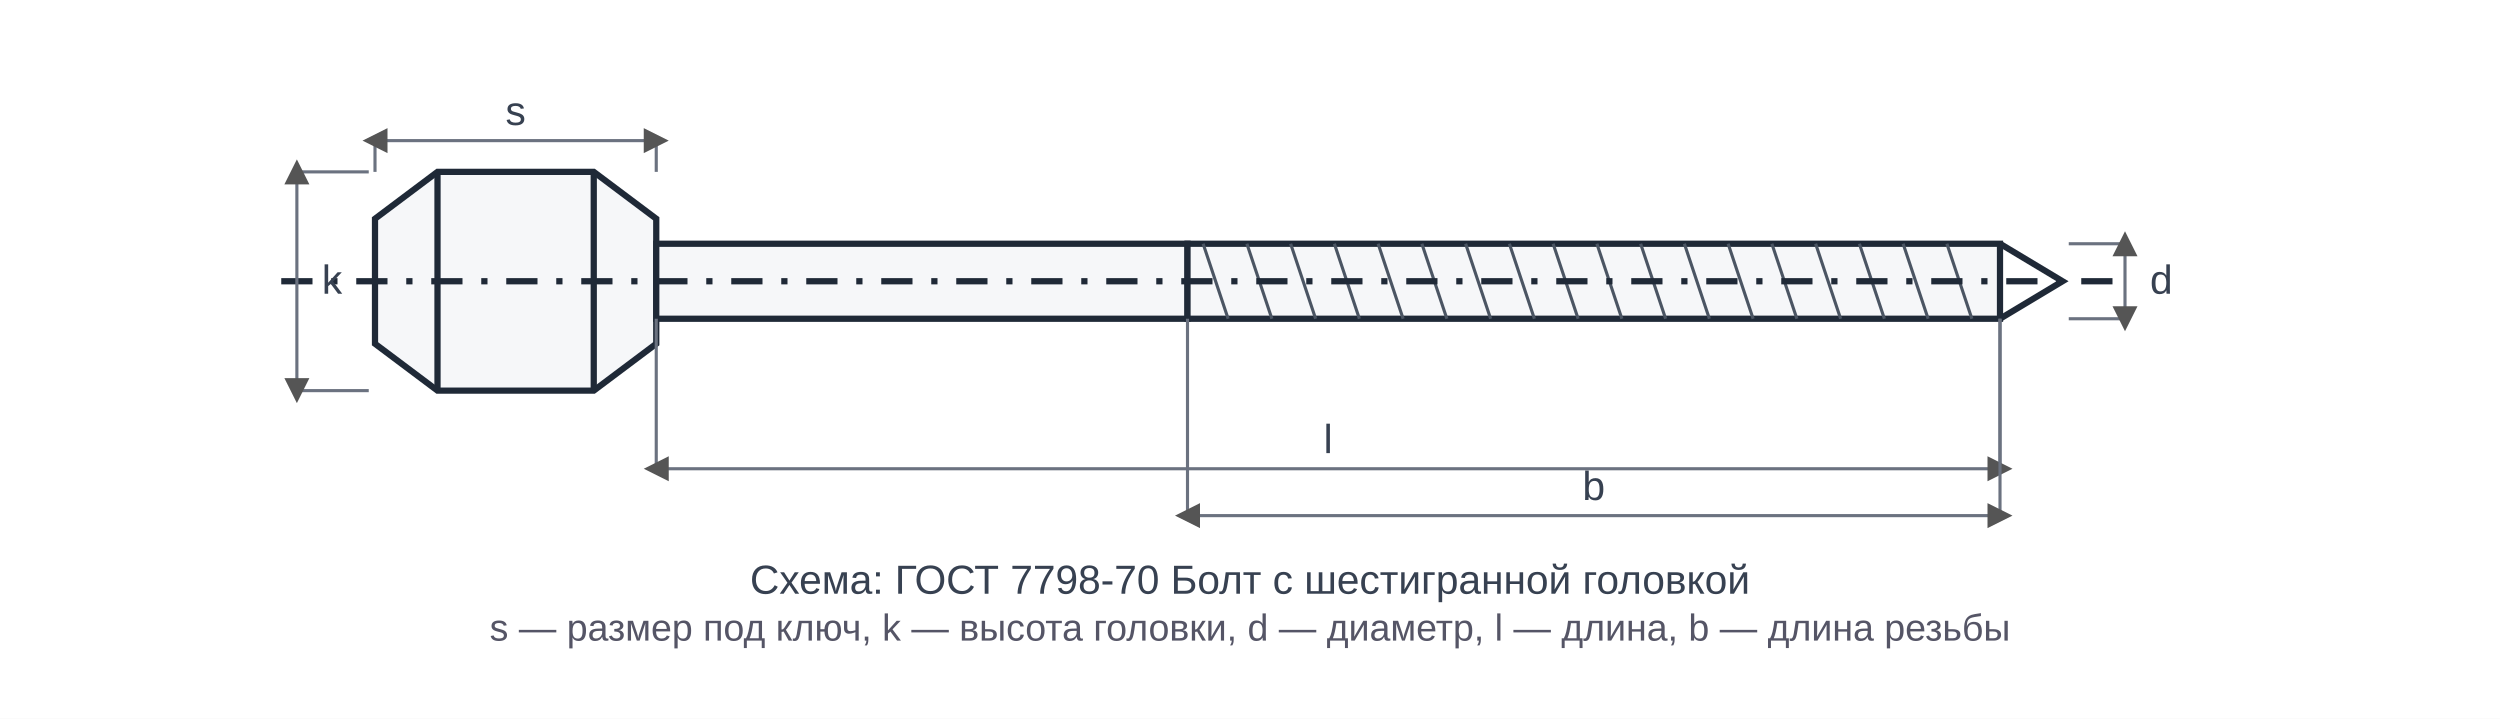
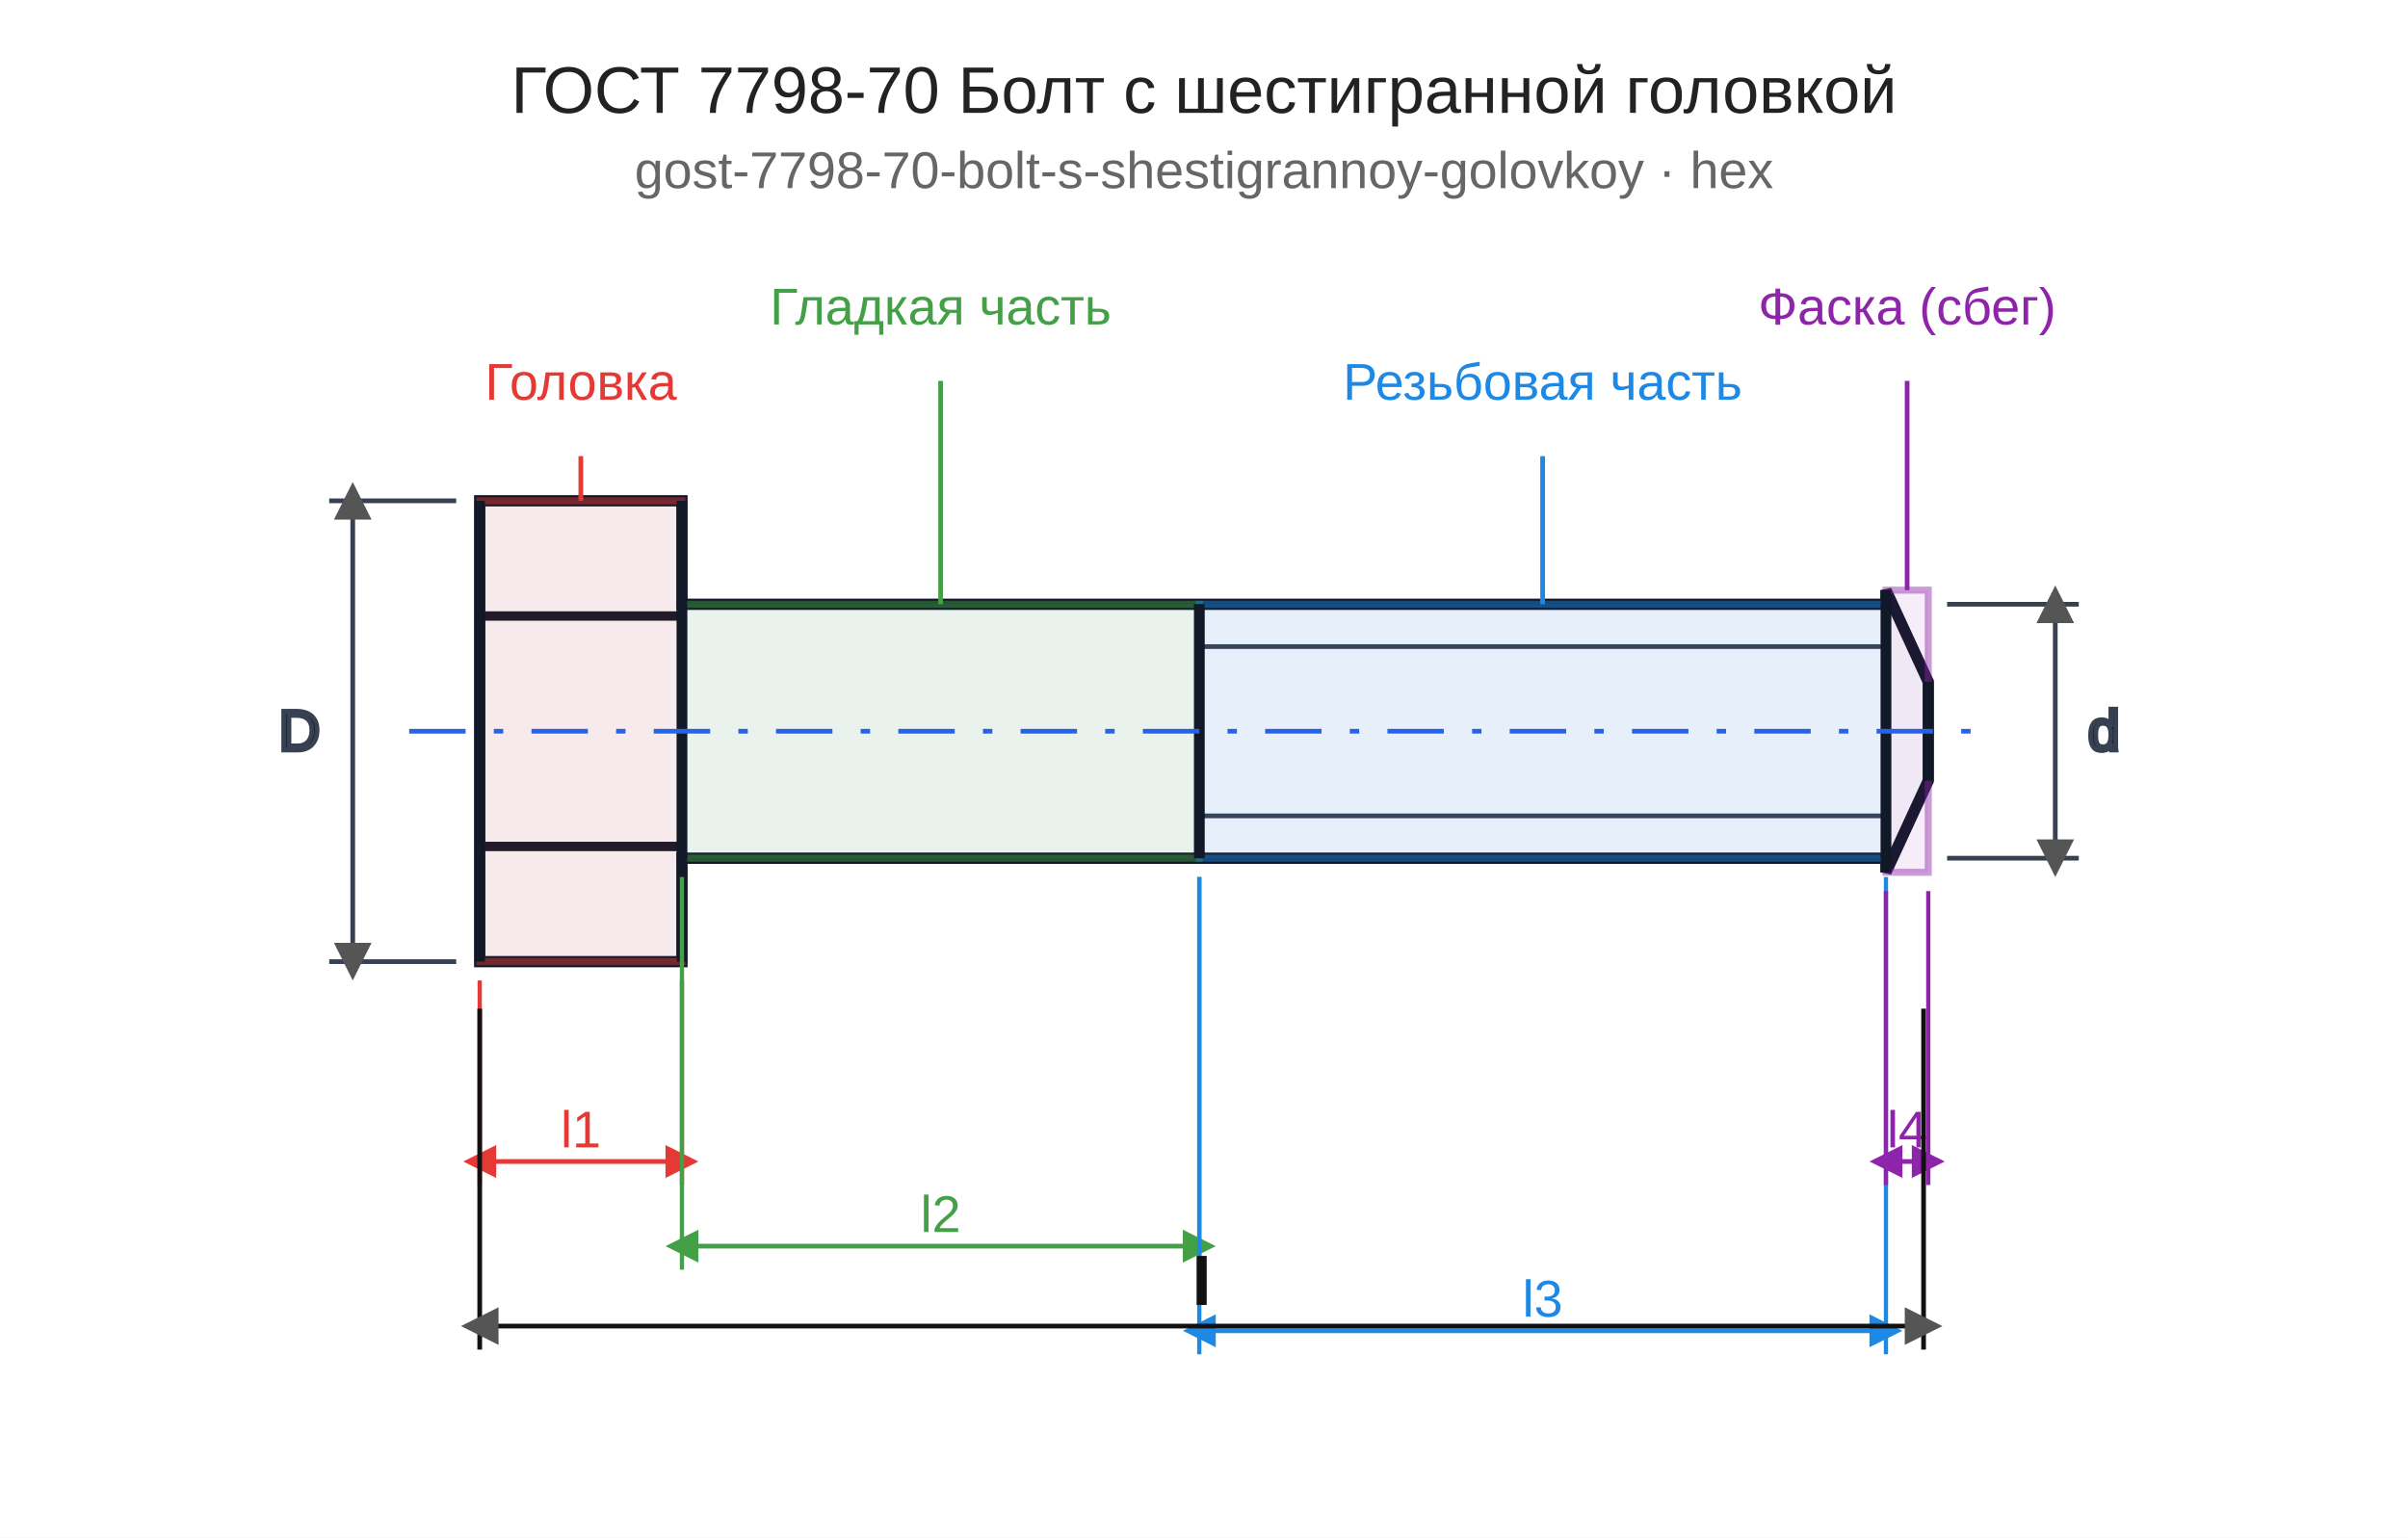
- <svg xmlns="http://www.w3.org/2000/svg" viewBox="0 0 800 230" font-family="Arial, sans-serif">
-   <rect width="800" height="230" fill="#ffffff" />
+ <svg xmlns="http://www.w3.org/2000/svg" viewBox="0 0 512 327" width="512" height="327" font-family="Arial,sans-serif">
  <defs>
-     <marker id="ah" markerWidth="8" markerHeight="8" refX="4" refY="4" orient="auto">
-       <path d="M0,0 L8,4 L0,8 Z" fill="#555" />
+     <marker id="arr" markerWidth="8" markerHeight="8" refX="4" refY="4" orient="auto-start-reverse">
+       <path d="M0,0 L8,4 L0,8 z" fill="#555" />
    </marker>
-     <marker id="ahb" markerWidth="8" markerHeight="8" refX="4" refY="4" orient="auto-start-reverse">
-       <path d="M0,0 L8,4 L0,8 Z" fill="#555" />
+     <marker id="arrc_0" markerWidth="7" markerHeight="7" refX="3.5" refY="3.5" orient="auto-start-reverse">
+       <path d="M0,0 L7,3.5 L0,7 z" fill="#e53935" />
+     </marker>
+     <marker id="arrc_1" markerWidth="7" markerHeight="7" refX="3.5" refY="3.5" orient="auto-start-reverse">
+       <path d="M0,0 L7,3.5 L0,7 z" fill="#43a047" />
+     </marker>
+     <marker id="arrc_2" markerWidth="7" markerHeight="7" refX="3.5" refY="3.5" orient="auto-start-reverse">
+       <path d="M0,0 L7,3.5 L0,7 z" fill="#1e88e5" />
+     </marker>
+     <marker id="arrc_3" markerWidth="7" markerHeight="7" refX="3.5" refY="3.5" orient="auto-start-reverse">
+       <path d="M0,0 L7,3.5 L0,7 z" fill="#8e24aa" />
    </marker>
  </defs>
-   <style>
-     .s{stroke:#1f2937;stroke-width:2;fill:none}
-     .f{fill:#f6f7f9;stroke:#1f2937;stroke-width:2}
-     .th{stroke:#4b5563;stroke-width:1}
-     .dim{stroke:#6b7280;stroke-width:1;fill:#374151;font-size:13px}
-   </style>
-   <g class="f">
-     <polygon points="120,70 140,55 190,55 210,70 210,110 190,125 140,125 120,110" />
+   <rect width="512" height="327" fill="#fff" />
+   <text x="256.0" y="24" text-anchor="middle" font-size="14" fill="#222">ГОСТ 7798-70 Болт с шестигранной головкой</text>
+   <text x="256.0" y="40" text-anchor="middle" font-size="11" fill="#666">gost-7798-70-bolt-s-shestigrannoy-golovkoy · hex</text>
+   <g clip-path="url(#hatch_gost_7798_70_bolt_s_)" stroke="#6b7280" stroke-width="0.8">
+     <line x1="228.0" y1="182.5" x2="247.7" y2="128.5" />
+     <line x1="236.0" y1="182.5" x2="255.7" y2="128.5" />
+     <line x1="244.0" y1="182.5" x2="263.7" y2="128.5" />
+     <line x1="252.0" y1="182.5" x2="271.7" y2="128.5" />
+     <line x1="260.0" y1="182.5" x2="279.7" y2="128.5" />
+     <line x1="268.0" y1="182.5" x2="287.7" y2="128.5" />
+     <line x1="276.0" y1="182.5" x2="295.7" y2="128.5" />
+     <line x1="284.0" y1="182.5" x2="303.7" y2="128.5" />
+     <line x1="292.0" y1="182.5" x2="311.7" y2="128.5" />
+     <line x1="300.0" y1="182.5" x2="319.7" y2="128.5" />
+     <line x1="308.0" y1="182.5" x2="327.7" y2="128.5" />
+     <line x1="316.0" y1="182.5" x2="335.7" y2="128.5" />
+     <line x1="324.0" y1="182.5" x2="343.7" y2="128.5" />
+     <line x1="332.0" y1="182.5" x2="351.7" y2="128.5" />
+     <line x1="340.0" y1="182.5" x2="359.7" y2="128.5" />
+     <line x1="348.0" y1="182.5" x2="367.7" y2="128.5" />
+     <line x1="356.0" y1="182.5" x2="375.7" y2="128.5" />
+     <line x1="364.0" y1="182.5" x2="383.7" y2="128.5" />
+     <line x1="372.0" y1="182.5" x2="391.7" y2="128.5" />
+     <line x1="380.0" y1="182.5" x2="399.7" y2="128.5" />
+     <line x1="388.0" y1="182.5" x2="407.7" y2="128.5" />
+     <line x1="396.0" y1="182.5" x2="415.7" y2="128.5" />
+     <line x1="404.0" y1="182.5" x2="423.7" y2="128.5" />
+     <line x1="412.0" y1="182.5" x2="431.7" y2="128.5" />
+     <line x1="420.0" y1="182.5" x2="439.7" y2="128.5" />
  </g>
-   <g class="s">
-     <line x1="140" y1="55" x2="140" y2="125" />
-     <line x1="190" y1="55" x2="190" y2="125" />
+   <defs>
+     <clipPath id="hatch_gost_7798_70_bolt_s_">
+       <rect x="255" y="128.5" width="146" height="54.0" />
+     </clipPath>
+   </defs>
+   <path d="M 102.0,106.5 L 145.0,106.5 L 145.0,128.5 L 255.0,128.5 L 255.0,128.5 L 401.0,128.5 L 401.0,125.5 L 410.0,145.0 L 410.0,166.0 L 401.0,185.5 L 401.0,182.5 L 255.0,182.5 L 255.0,182.5 L 145.0,182.5 L 145.0,204.5 L 102.0,204.5 Z" fill="#f8fafc" stroke="#111827" stroke-width="2.4" />
+   <g class="thread-inner">
+     <line x1="255.0" y1="137.5" x2="401.0" y2="137.5" stroke="#374151" stroke-width="1" />
+     <line x1="255.0" y1="173.5" x2="401.0" y2="173.5" stroke="#374151" stroke-width="1" />
  </g>
-   <rect class="f" x="210" y="78" width="170" height="24" />
-   <rect class="f" x="380" y="78" width="260" height="24" />
-   <g class="th">
-     <line x1="385" y1="78" x2="393" y2="102" />
-     <line x1="399" y1="78" x2="407" y2="102" />
-     <line x1="413" y1="78" x2="421" y2="102" />
-     <line x1="427" y1="78" x2="435" y2="102" />
-     <line x1="441" y1="78" x2="449" y2="102" />
-     <line x1="455" y1="78" x2="463" y2="102" />
-     <line x1="469" y1="78" x2="477" y2="102" />
-     <line x1="483" y1="78" x2="491" y2="102" />
-     <line x1="497" y1="78" x2="505" y2="102" />
-     <line x1="511" y1="78" x2="519" y2="102" />
-     <line x1="525" y1="78" x2="533" y2="102" />
-     <line x1="539" y1="78" x2="547" y2="102" />
-     <line x1="553" y1="78" x2="561" y2="102" />
-     <line x1="567" y1="78" x2="575" y2="102" />
-     <line x1="581" y1="78" x2="589" y2="102" />
-     <line x1="595" y1="78" x2="603" y2="102" />
-     <line x1="609" y1="78" x2="617" y2="102" />
-     <line x1="623" y1="78" x2="631" y2="102" />
+   <g class="hex-dividers" stroke="#111827" stroke-width="2">
+     <line x1="102.0" y1="131.0" x2="145.0" y2="131.0" />
+     <line x1="102.0" y1="180.0" x2="145.0" y2="180.0" />
  </g>
-   <path class="s" d="M640,78 L660,90 L640,102" />
-   <line class="s" stroke-dasharray="10,6,2,6" x1="90" y1="90" x2="680" y2="90" />
-   <g class="dim">
-     <line x1="120" y1="55" x2="120" y2="45" />
-     <line x1="210" y1="55" x2="210" y2="45" />
-     <line x1="120" y1="45" x2="210" y2="45" marker-start="url(#ahb)" marker-end="url(#ah)" />
-     <text x="165.0" y="40" text-anchor="middle" stroke="none">s</text>
+   <rect x="102" y="106.5" width="43" height="98.0" fill="#e53935" fill-opacity="0.08" stroke="#e53935" stroke-opacity="0.45" stroke-width="1.5" />
+   <rect x="145" y="128.5" width="110" height="54.0" fill="#43a047" fill-opacity="0.08" stroke="#43a047" stroke-opacity="0.45" stroke-width="1.5" />
+   <rect x="255" y="128.5" width="146" height="54.0" fill="#1e88e5" fill-opacity="0.08" stroke="#1e88e5" stroke-opacity="0.45" stroke-width="1.5" />
+   <rect x="401" y="125.5" width="9" height="60.0" fill="#8e24aa" fill-opacity="0.08" stroke="#8e24aa" stroke-opacity="0.45" stroke-width="1.5" />
+   <g class="seg-separators" stroke="#111827" stroke-width="2.2">
+     <line x1="102.0" y1="106.5" x2="102.0" y2="204.5" />
+     <line x1="145.0" y1="106.5" x2="145.0" y2="204.5" />
+     <line x1="145.0" y1="128.5" x2="145.0" y2="182.5" />
+     <line x1="255.0" y1="128.5" x2="255.0" y2="182.5" />
+     <line x1="255.0" y1="128.5" x2="255.0" y2="182.5" />
+     <line x1="401.0" y1="128.5" x2="401.0" y2="182.5" />
+     <line x1="401.0" y1="125.5" x2="401.0" y2="185.5" />
+     <line x1="410.0" y1="145.0" x2="410.0" y2="166.0" />
  </g>
-   <g class="dim">
-     <line x1="210" y1="102" x2="210" y2="150" />
-     <line x1="640" y1="102" x2="640" y2="150" />
-     <line x1="210" y1="150" x2="640" y2="150" marker-start="url(#ahb)" marker-end="url(#ah)" />
-     <text x="425.0" y="145" text-anchor="middle" stroke="none">l</text>
+   <line x1="87" y1="155.5" x2="424" y2="155.5" stroke="#2563eb" stroke-width="1" stroke-dasharray="12,6,2,6" />
+   <line x1="123.5" y1="106.5" x2="123.5" y2="97.0" stroke="#e53935" stroke-width="1" />
+   <text x="123.5" y="85.0" text-anchor="middle" font-size="11" fill="#e53935" font-family="Arial">Головка</text>
+   <line x1="200.0" y1="128.5" x2="200.0" y2="81.0" stroke="#43a047" stroke-width="1" />
+   <text x="200.0" y="69.0" text-anchor="middle" font-size="11" fill="#43a047" font-family="Arial">Гладкая часть</text>
+   <line x1="328.0" y1="128.5" x2="328.0" y2="97.0" stroke="#1e88e5" stroke-width="1" />
+   <text x="328.0" y="85.0" text-anchor="middle" font-size="11" fill="#1e88e5" font-family="Arial">Резьбовая часть</text>
+   <line x1="405.5" y1="125.5" x2="405.5" y2="81.0" stroke="#8e24aa" stroke-width="1" />
+   <text x="405.5" y="69.0" text-anchor="middle" font-size="11" fill="#8e24aa" font-family="Arial">Фаска (сбег)</text>
+   <line x1="102.0" y1="208.5" x2="102.0" y2="252.0" stroke="#e53935" stroke-width="0.9" />
+   <line x1="145.0" y1="208.5" x2="145.0" y2="252.0" stroke="#e53935" stroke-width="0.9" />
+   <line x1="102.0" y1="247.0" x2="145.0" y2="247.0" stroke="#e53935" stroke-width="1" marker-start="url(#arrc_0)" marker-end="url(#arrc_0)" />
+   <text x="123.5" y="244.0" text-anchor="middle" font-size="11" fill="#e53935" font-family="Arial">l1</text>
+   <line x1="145.0" y1="186.5" x2="145.0" y2="270.0" stroke="#43a047" stroke-width="0.9" />
+   <line x1="255.0" y1="186.5" x2="255.0" y2="270.0" stroke="#43a047" stroke-width="0.9" />
+   <line x1="145.0" y1="265.0" x2="255.0" y2="265.0" stroke="#43a047" stroke-width="1" marker-start="url(#arrc_1)" marker-end="url(#arrc_1)" />
+   <text x="200.0" y="262.0" text-anchor="middle" font-size="11" fill="#43a047" font-family="Arial">l2</text>
+   <line x1="255.0" y1="186.5" x2="255.0" y2="288.0" stroke="#1e88e5" stroke-width="0.9" />
+   <line x1="401.0" y1="186.5" x2="401.0" y2="288.0" stroke="#1e88e5" stroke-width="0.9" />
+   <line x1="255.0" y1="283.0" x2="401.0" y2="283.0" stroke="#1e88e5" stroke-width="1" marker-start="url(#arrc_2)" marker-end="url(#arrc_2)" />
+   <text x="328.0" y="280.0" text-anchor="middle" font-size="11" fill="#1e88e5" font-family="Arial">l3</text>
+   <line x1="401.0" y1="189.5" x2="401.0" y2="252.0" stroke="#8e24aa" stroke-width="0.9" />
+   <line x1="410.0" y1="189.5" x2="410.0" y2="252.0" stroke="#8e24aa" stroke-width="0.9" />
+   <line x1="401.0" y1="247.0" x2="410.0" y2="247.0" stroke="#8e24aa" stroke-width="1" marker-start="url(#arrc_3)" marker-end="url(#arrc_3)" />
+   <text x="405.5" y="244.0" text-anchor="middle" font-size="11" fill="#8e24aa" font-family="Arial">l4</text>
+   <g stroke="#111" stroke-width="1" font-family="Arial" font-size="13" fill="#111">
+     <line x1="102" y1="214.5" x2="102" y2="287" />
+     <line x1="409" y1="214.5" x2="409" y2="287" />
+     <line x1="102" y1="282" x2="409" y2="282" marker-start="url(#arr)" marker-end="url(#arr)" />
+     <text x="255.5" y="277" text-anchor="middle">l</text>
  </g>
-   <g class="dim">
-     <line x1="380" y1="102" x2="380" y2="165" />
-     <line x1="640" y1="102" x2="640" y2="165" />
-     <line x1="380" y1="165" x2="640" y2="165" marker-start="url(#ahb)" marker-end="url(#ah)" />
-     <text x="510.0" y="160" text-anchor="middle" stroke="none">b</text>
+   <g stroke="#374151" stroke-width="1" font-family="Arial" font-size="12" fill="#111">
+     <line x1="97" y1="106.5" x2="70" y2="106.5" />
+     <line x1="97" y1="204.5" x2="70" y2="204.5" />
+     <line x1="75" y1="106.5" x2="75" y2="204.5" marker-start="url(#arr)" marker-end="url(#arr)" />
+     <text x="68" y="159.5" text-anchor="end">D</text>
  </g>
-   <g class="dim">
-     <line x1="662" y1="78" x2="680" y2="78" />
-     <line x1="662" y1="102" x2="680" y2="102" />
-     <line x1="680" y1="78" x2="680" y2="102" marker-start="url(#ahb)" marker-end="url(#ah)" />
-     <text x="688" y="94.0" text-anchor="start" stroke="none">d</text>
+   <g stroke="#374151" stroke-width="1" font-family="Arial" font-size="12" fill="#111">
+     <line x1="414" y1="128.5" x2="442" y2="128.5" />
+     <line x1="414" y1="182.5" x2="442" y2="182.5" />
+     <line x1="437" y1="128.5" x2="437" y2="182.5" marker-start="url(#arr)" marker-end="url(#arr)" />
+     <text x="444" y="159.5" text-anchor="start">d</text>
  </g>
-   <g class="dim">
-     <line x1="118" y1="55" x2="95" y2="55" />
-     <line x1="118" y1="125" x2="95" y2="125" />
-     <line x1="95" y1="55" x2="95" y2="125" marker-start="url(#ahb)" marker-end="url(#ah)" />
-     <text x="103" y="94.0" text-anchor="start" stroke="none">k</text>
-   </g>
-   <text x="400" y="190" text-anchor="middle" font-size="13" fill="#374151">Схема: ГОСТ 7798-70 Болт с шестигранной головкой</text>
-   <text x="400" y="205" text-anchor="middle" font-size="12" fill="#556"> s — размер под ключ, k — высота головки, d — диаметр, l — длина, b — длина резьбы</text>
</svg>
